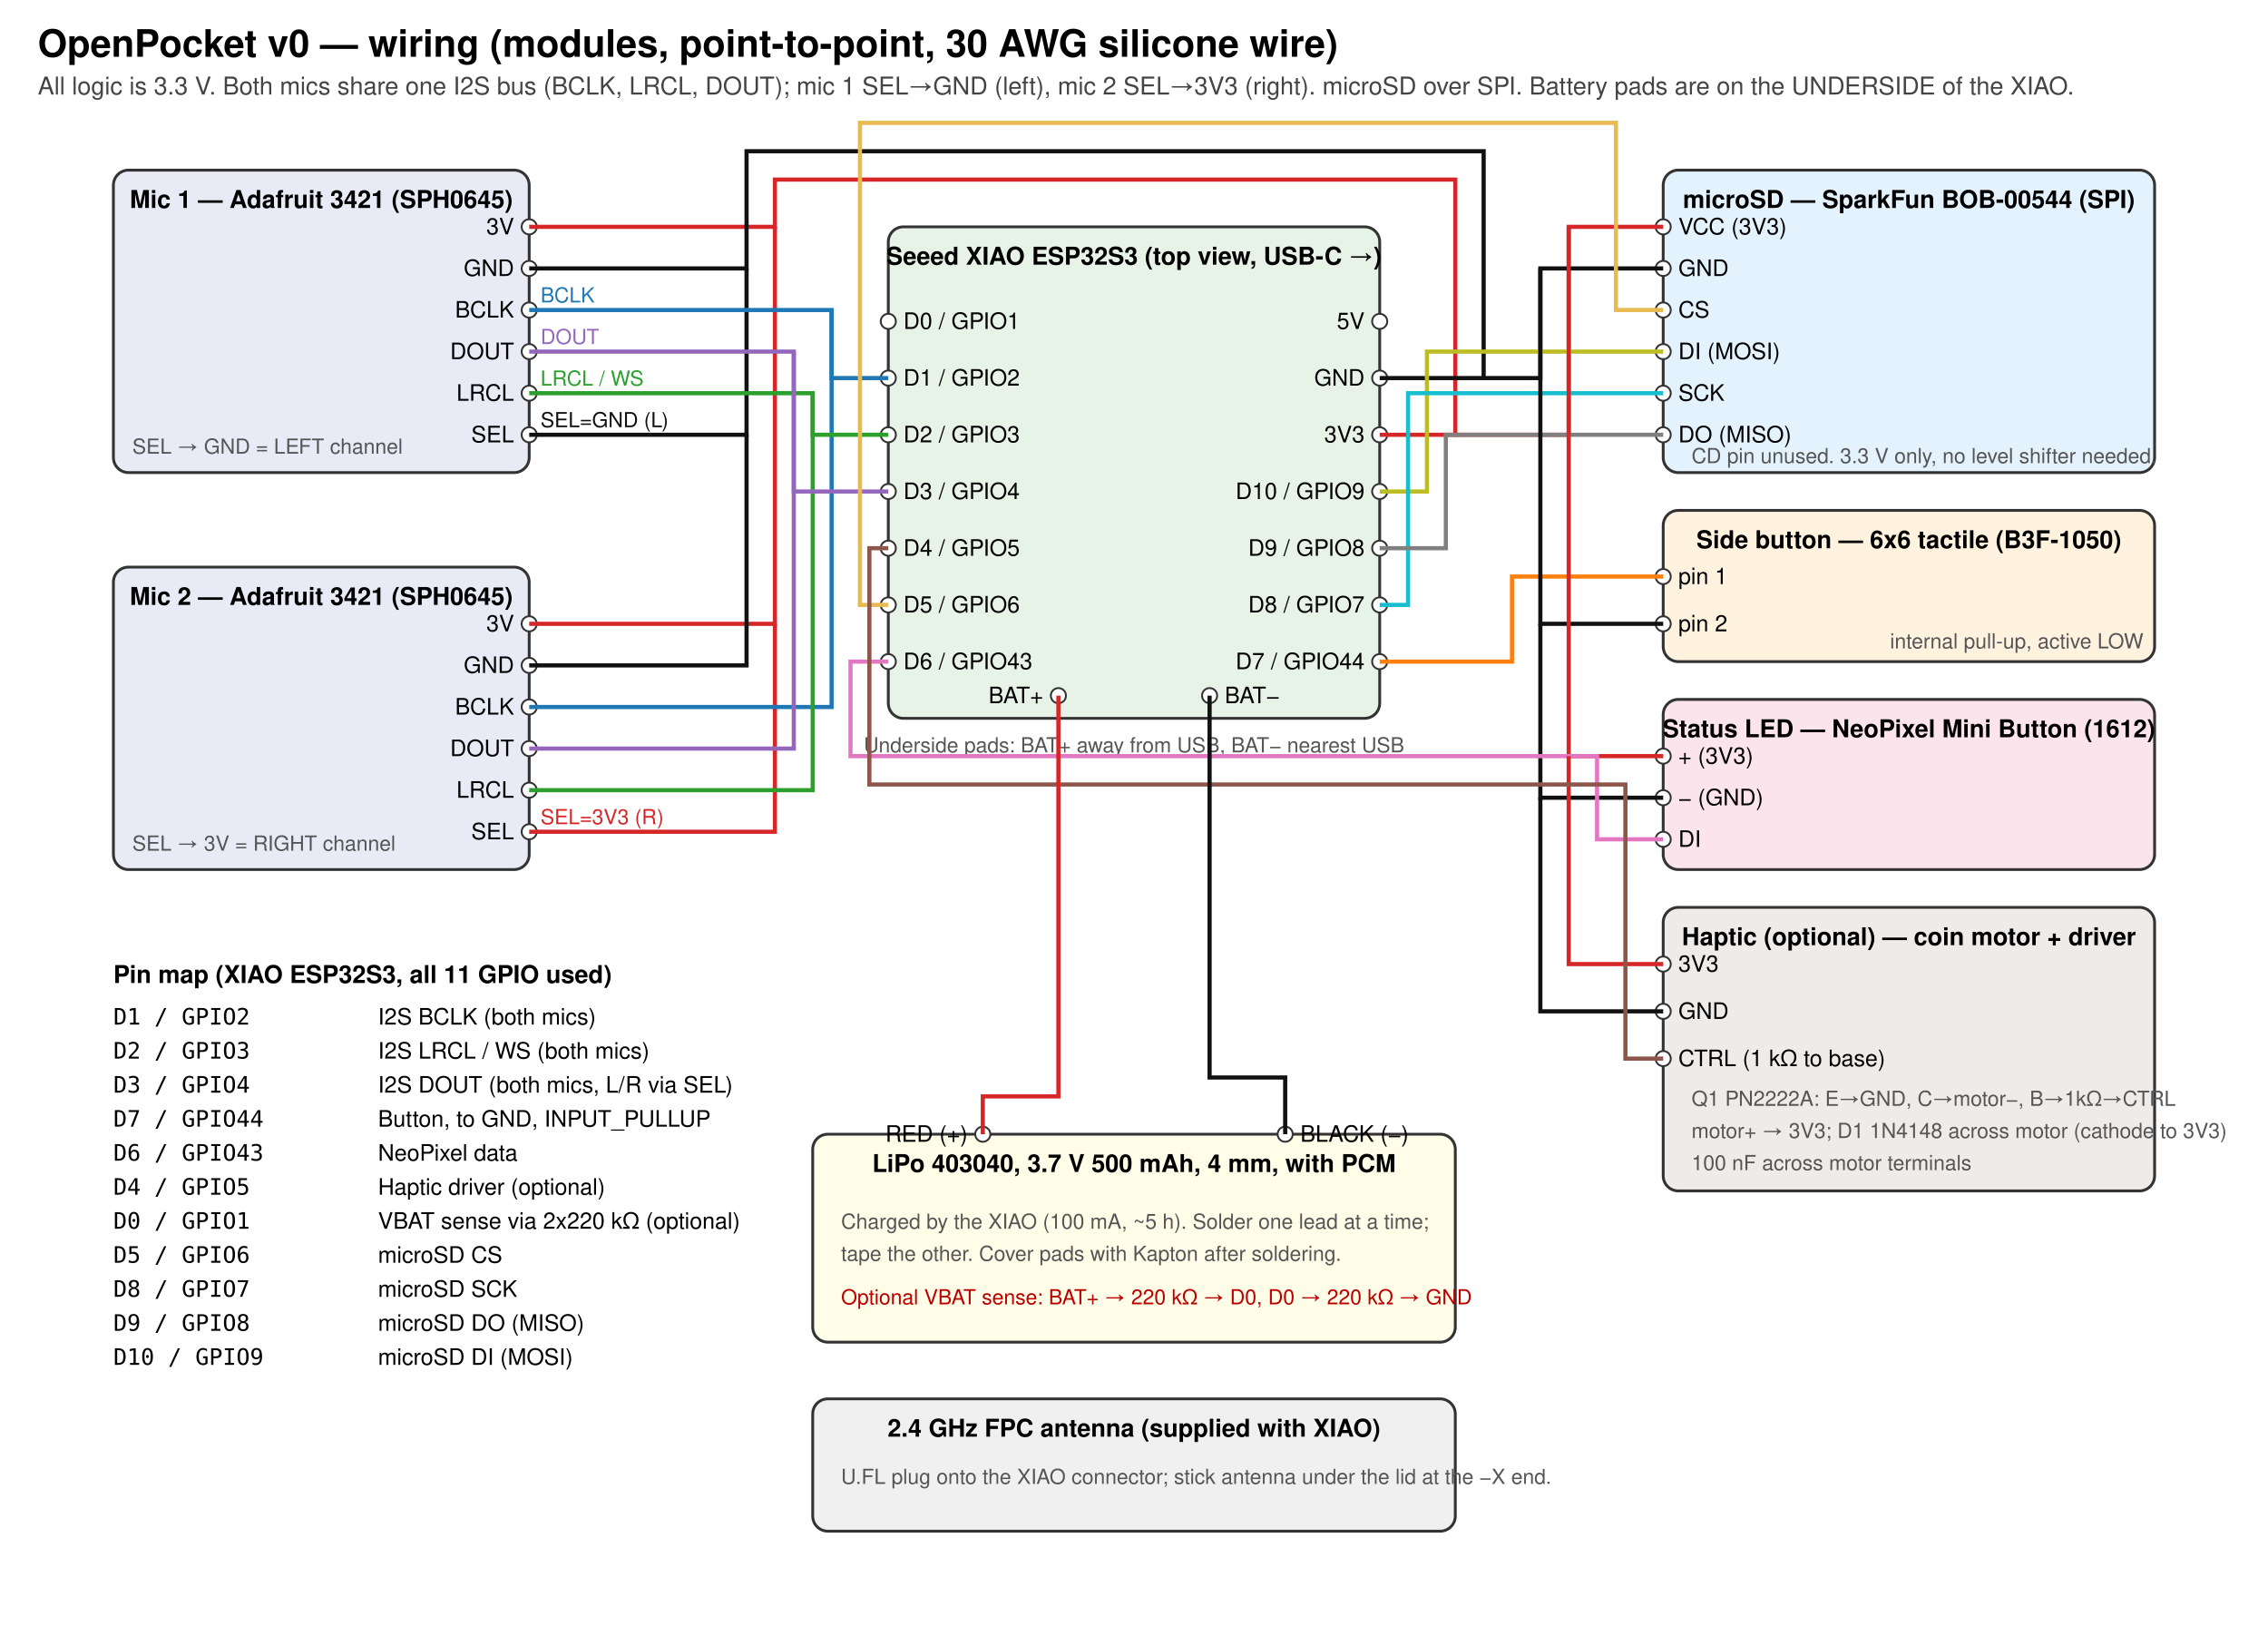
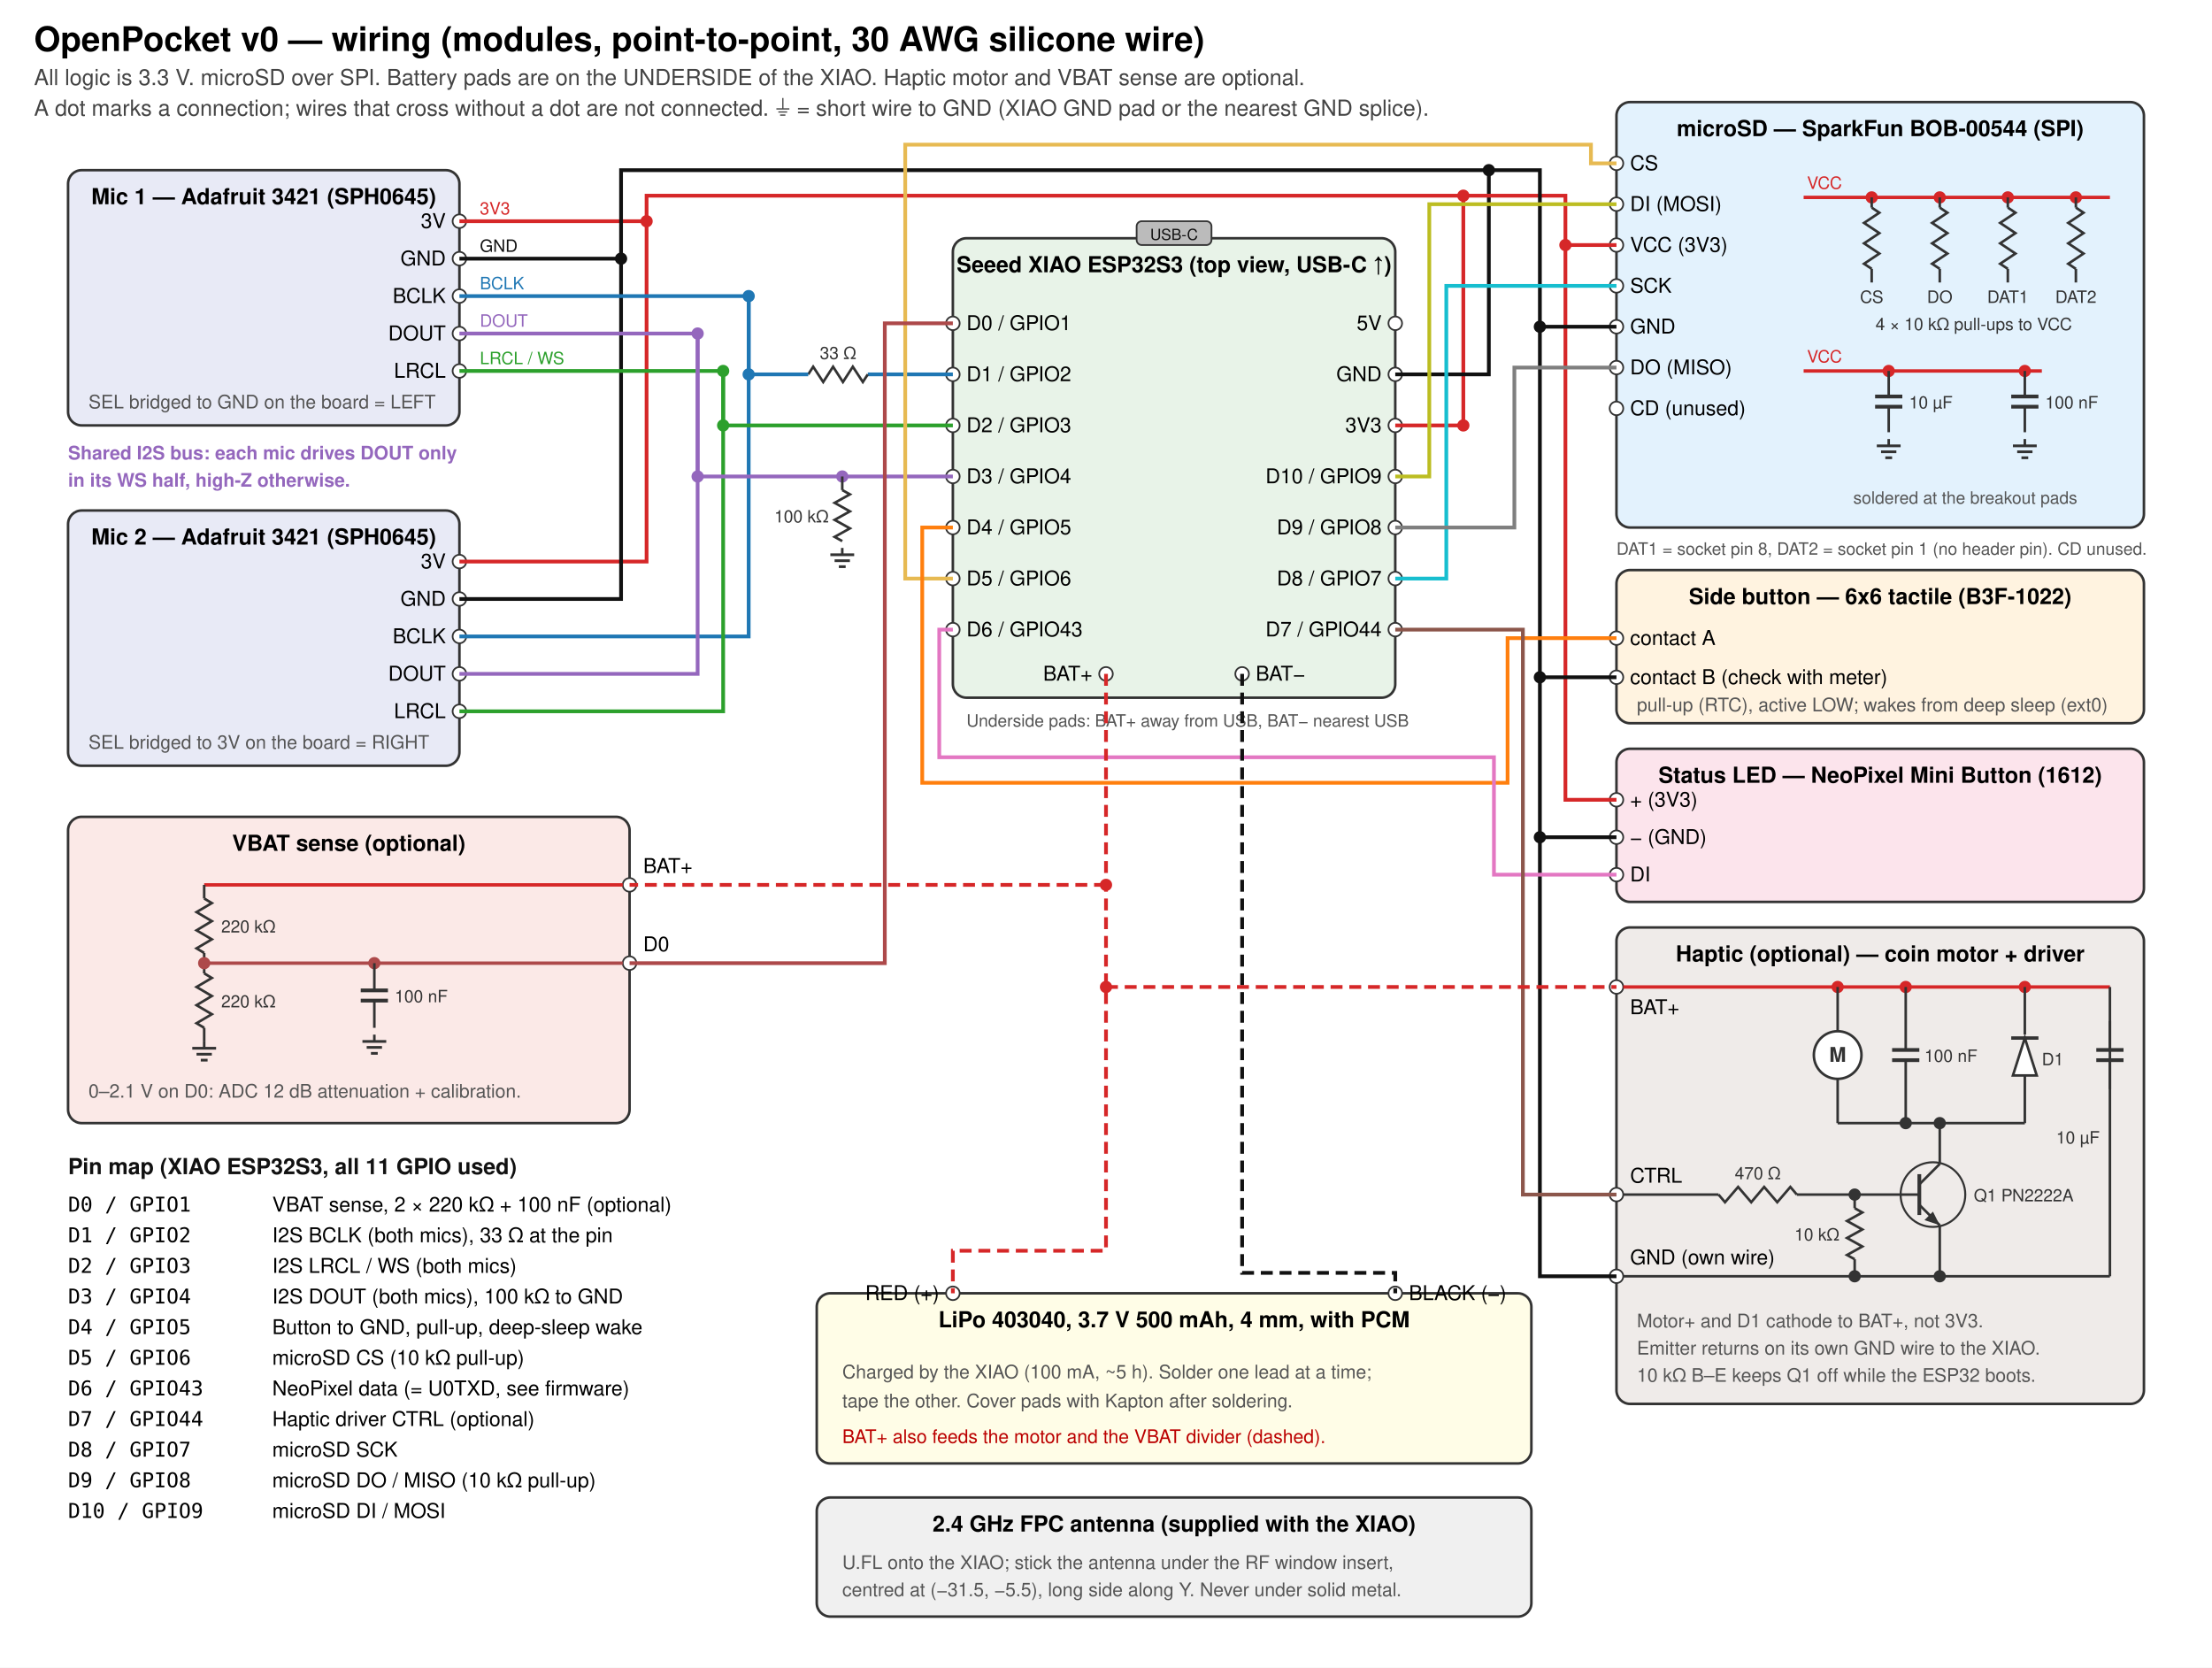
- <svg xmlns="http://www.w3.org/2000/svg" width="1200" height="860" viewBox="0 0 1200 860" font-family="Helvetica, Arial, sans-serif" font-size="13">
-   <rect width="1200" height="860" fill="#ffffff" />
+ <svg xmlns="http://www.w3.org/2000/svg" width="1300" height="980" viewBox="0 0 1300 980" font-family="Helvetica, Arial, sans-serif" font-size="13">
+   <rect width="1300" height="980" fill="#ffffff" />
  <text x="20" y="30" font-size="20" font-weight="bold">OpenPocket v0 — wiring (modules, point-to-point, 30 AWG silicone wire)</text>
-   <text x="20" y="50" fill="#444">All logic is 3.3 V. Both mics share one I2S bus (BCLK, LRCL, DOUT); mic 1 SEL→GND (left), mic 2 SEL→3V3 (right). microSD over SPI. Battery pads are on the UNDERSIDE of the XIAO.</text>
-   <rect x="470" y="120" width="260" height="260" rx="8" fill="#e8f3e8" stroke="#333" stroke-width="1.5" />
-   <text x="600.0" y="140" text-anchor="middle" font-weight="bold">Seeed XIAO ESP32S3 (top view, USB-C →)</text>
-   <circle cx="470" cy="170" r="4" fill="#fff" stroke="#333" />
-   <text x="478" y="174" text-anchor="start" font-size="12">D0 / GPIO1</text>
-   <circle cx="470" cy="200" r="4" fill="#fff" stroke="#333" />
-   <text x="478" y="204" text-anchor="start" font-size="12">D1 / GPIO2</text>
-   <circle cx="470" cy="230" r="4" fill="#fff" stroke="#333" />
-   <text x="478" y="234" text-anchor="start" font-size="12">D2 / GPIO3</text>
-   <circle cx="470" cy="260" r="4" fill="#fff" stroke="#333" />
-   <text x="478" y="264" text-anchor="start" font-size="12">D3 / GPIO4</text>
-   <circle cx="470" cy="290" r="4" fill="#fff" stroke="#333" />
-   <text x="478" y="294" text-anchor="start" font-size="12">D4 / GPIO5</text>
-   <circle cx="470" cy="320" r="4" fill="#fff" stroke="#333" />
-   <text x="478" y="324" text-anchor="start" font-size="12">D5 / GPIO6</text>
-   <circle cx="470" cy="350" r="4" fill="#fff" stroke="#333" />
-   <text x="478" y="354" text-anchor="start" font-size="12">D6 / GPIO43</text>
-   <circle cx="730" cy="170" r="4" fill="#fff" stroke="#333" />
-   <text x="722" y="174" text-anchor="end" font-size="12">5V</text>
-   <circle cx="730" cy="200" r="4" fill="#fff" stroke="#333" />
-   <text x="722" y="204" text-anchor="end" font-size="12">GND</text>
-   <circle cx="730" cy="230" r="4" fill="#fff" stroke="#333" />
-   <text x="722" y="234" text-anchor="end" font-size="12">3V3</text>
-   <circle cx="730" cy="260" r="4" fill="#fff" stroke="#333" />
-   <text x="722" y="264" text-anchor="end" font-size="12">D10 / GPIO9</text>
-   <circle cx="730" cy="290" r="4" fill="#fff" stroke="#333" />
-   <text x="722" y="294" text-anchor="end" font-size="12">D9 / GPIO8</text>
-   <circle cx="730" cy="320" r="4" fill="#fff" stroke="#333" />
-   <text x="722" y="324" text-anchor="end" font-size="12">D8 / GPIO7</text>
-   <circle cx="730" cy="350" r="4" fill="#fff" stroke="#333" />
-   <text x="722" y="354" text-anchor="end" font-size="12">D7 / GPIO44</text>
-   <text x="600.0" y="398" text-anchor="middle" font-size="11" fill="#555">Underside pads: BAT+ away from USB, BAT− nearest USB</text>
-   <circle cx="560" cy="368" r="4" fill="#fff" stroke="#333" />
-   <text x="552" y="372" text-anchor="end" font-size="12">BAT+</text>
-   <circle cx="640" cy="368" r="4" fill="#fff" stroke="#333" />
-   <text x="648" y="372" text-anchor="start" font-size="12">BAT−</text>
-   <rect x="60" y="90" width="220" height="160" rx="8" fill="#e8eaf6" stroke="#333" stroke-width="1.5" />
-   <text x="170.0" y="110" text-anchor="middle" font-weight="bold">Mic 1 — Adafruit 3421 (SPH0645)</text>
-   <circle cx="280" cy="120" r="4" fill="#fff" stroke="#333" />
-   <text x="272" y="124" text-anchor="end" font-size="12">3V</text>
-   <circle cx="280" cy="142" r="4" fill="#fff" stroke="#333" />
-   <text x="272" y="146" text-anchor="end" font-size="12">GND</text>
-   <circle cx="280" cy="164" r="4" fill="#fff" stroke="#333" />
-   <text x="272" y="168" text-anchor="end" font-size="12">BCLK</text>
-   <circle cx="280" cy="186" r="4" fill="#fff" stroke="#333" />
-   <text x="272" y="190" text-anchor="end" font-size="12">DOUT</text>
-   <circle cx="280" cy="208" r="4" fill="#fff" stroke="#333" />
-   <text x="272" y="212" text-anchor="end" font-size="12">LRCL</text>
-   <circle cx="280" cy="230" r="4" fill="#fff" stroke="#333" />
-   <text x="272" y="234" text-anchor="end" font-size="12">SEL</text>
-   <text x="70" y="240" font-size="11" fill="#555">SEL → GND = LEFT channel</text>
-   <rect x="60" y="300" width="220" height="160" rx="8" fill="#e8eaf6" stroke="#333" stroke-width="1.5" />
-   <text x="170.0" y="320" text-anchor="middle" font-weight="bold">Mic 2 — Adafruit 3421 (SPH0645)</text>
-   <circle cx="280" cy="330" r="4" fill="#fff" stroke="#333" />
-   <text x="272" y="334" text-anchor="end" font-size="12">3V</text>
-   <circle cx="280" cy="352" r="4" fill="#fff" stroke="#333" />
-   <text x="272" y="356" text-anchor="end" font-size="12">GND</text>
-   <circle cx="280" cy="374" r="4" fill="#fff" stroke="#333" />
-   <text x="272" y="378" text-anchor="end" font-size="12">BCLK</text>
-   <circle cx="280" cy="396" r="4" fill="#fff" stroke="#333" />
-   <text x="272" y="400" text-anchor="end" font-size="12">DOUT</text>
-   <circle cx="280" cy="418" r="4" fill="#fff" stroke="#333" />
-   <text x="272" y="422" text-anchor="end" font-size="12">LRCL</text>
-   <circle cx="280" cy="440" r="4" fill="#fff" stroke="#333" />
-   <text x="272" y="444" text-anchor="end" font-size="12">SEL</text>
-   <text x="70" y="450" font-size="11" fill="#555">SEL → 3V = RIGHT channel</text>
-   <rect x="880" y="90" width="260" height="160" rx="8" fill="#e3f2fd" stroke="#333" stroke-width="1.5" />
-   <text x="1010.0" y="110" text-anchor="middle" font-weight="bold">microSD — SparkFun BOB-00544 (SPI)</text>
-   <circle cx="880" cy="120" r="4" fill="#fff" stroke="#333" />
-   <text x="888" y="124" text-anchor="start" font-size="12">VCC (3V3)</text>
-   <circle cx="880" cy="142" r="4" fill="#fff" stroke="#333" />
-   <text x="888" y="146" text-anchor="start" font-size="12">GND</text>
-   <circle cx="880" cy="164" r="4" fill="#fff" stroke="#333" />
-   <text x="888" y="168" text-anchor="start" font-size="12">CS</text>
-   <circle cx="880" cy="186" r="4" fill="#fff" stroke="#333" />
-   <text x="888" y="190" text-anchor="start" font-size="12">DI (MOSI)</text>
-   <circle cx="880" cy="208" r="4" fill="#fff" stroke="#333" />
-   <text x="888" y="212" text-anchor="start" font-size="12">SCK</text>
-   <circle cx="880" cy="230" r="4" fill="#fff" stroke="#333" />
-   <text x="888" y="234" text-anchor="start" font-size="12">DO (MISO)</text>
-   <text x="895" y="245" font-size="11" fill="#555">CD pin unused. 3.3 V only, no level shifter needed.</text>
-   <rect x="880" y="270" width="260" height="80" rx="8" fill="#fff3e0" stroke="#333" stroke-width="1.5" />
-   <text x="1010.0" y="290" text-anchor="middle" font-weight="bold">Side button — 6x6 tactile (B3F-1050)</text>
-   <circle cx="880" cy="305" r="4" fill="#fff" stroke="#333" />
-   <text x="888" y="309" text-anchor="start" font-size="12">pin 1</text>
-   <circle cx="880" cy="330" r="4" fill="#fff" stroke="#333" />
-   <text x="888" y="334" text-anchor="start" font-size="12">pin 2</text>
-   <text x="1000" y="343" font-size="11" fill="#555">internal pull-up, active LOW</text>
-   <rect x="880" y="370" width="260" height="90" rx="8" fill="#fce4ec" stroke="#333" stroke-width="1.5" />
-   <text x="1010.0" y="390" text-anchor="middle" font-weight="bold">Status LED — NeoPixel Mini Button (1612)</text>
-   <circle cx="880" cy="400" r="4" fill="#fff" stroke="#333" />
-   <text x="888" y="404" text-anchor="start" font-size="12">+ (3V3)</text>
-   <circle cx="880" cy="422" r="4" fill="#fff" stroke="#333" />
-   <text x="888" y="426" text-anchor="start" font-size="12">− (GND)</text>
-   <circle cx="880" cy="444" r="4" fill="#fff" stroke="#333" />
-   <text x="888" y="448" text-anchor="start" font-size="12">DI</text>
-   <rect x="880" y="480" width="260" height="150" rx="8" fill="#efebe9" stroke="#333" stroke-width="1.5" />
-   <text x="1010.0" y="500" text-anchor="middle" font-weight="bold">Haptic (optional) — coin motor + driver</text>
-   <circle cx="880" cy="510" r="4" fill="#fff" stroke="#333" />
-   <text x="888" y="514" text-anchor="start" font-size="12">3V3</text>
-   <circle cx="880" cy="535" r="4" fill="#fff" stroke="#333" />
-   <text x="888" y="539" text-anchor="start" font-size="12">GND</text>
-   <circle cx="880" cy="560" r="4" fill="#fff" stroke="#333" />
-   <text x="888" y="564" text-anchor="start" font-size="12">CTRL (1 kΩ to base)</text>
-   <text x="895" y="585" font-size="11" fill="#555">Q1 PN2222A: E→GND, C→motor−, B→1kΩ→CTRL</text>
-   <text x="895" y="602" font-size="11" fill="#555">motor+ → 3V3; D1 1N4148 across motor (cathode to 3V3)</text>
-   <text x="895" y="619" font-size="11" fill="#555">100 nF across motor terminals</text>
-   <rect x="430" y="600" width="340" height="110" rx="8" fill="#fffde7" stroke="#333" stroke-width="1.5" />
-   <text x="600.0" y="620" text-anchor="middle" font-weight="bold">LiPo 403040, 3.7 V 500 mAh, 4 mm, with PCM</text>
-   <circle cx="520" cy="600" r="4" fill="#fff" stroke="#333" />
-   <text x="512" y="604" text-anchor="end" font-size="12">RED (+)</text>
-   <circle cx="680" cy="600" r="4" fill="#fff" stroke="#333" />
-   <text x="688" y="604" text-anchor="start" font-size="12">BLACK (−)</text>
-   <text x="445" y="650" font-size="11" fill="#555">Charged by the XIAO (100 mA, ~5 h). Solder one lead at a time;</text>
-   <text x="445" y="667" font-size="11" fill="#555">tape the other. Cover pads with Kapton after soldering.</text>
-   <text x="445" y="690" font-size="11" fill="#b00">Optional VBAT sense: BAT+ → 220 kΩ → D0, D0 → 220 kΩ → GND</text>
-   <rect x="430" y="740" width="340" height="70" rx="8" fill="#f0f0f0" stroke="#333" stroke-width="1.5" />
-   <text x="600.0" y="760" text-anchor="middle" font-weight="bold">2.4 GHz FPC antenna (supplied with XIAO)</text>
-   <text x="445" y="785" font-size="11" fill="#555">U.FL plug onto the XIAO connector; stick antenna under the lid at the −X end.</text>
-   <path d="M 730,230 L 770,230 L 770,95 L 410,95 L 410,120 L 280,120" fill="none" stroke="#d62728" stroke-width="2.2" />
-   <path d="M 410,120 L 410,330 L 280,330" fill="none" stroke="#d62728" stroke-width="2.2" />
-   <path d="M 410,330 L 410,440 L 280,440" fill="none" stroke="#d62728" stroke-width="2.2" />
-   <text x="286" y="436" font-size="11" fill="#d62728">SEL=3V3 (R)</text>
-   <path d="M 730,200 L 785,200 L 785,80 L 395,80 L 395,142 L 280,142" fill="none" stroke="#111111" stroke-width="2.2" />
-   <path d="M 395,142 L 395,230 L 280,230" fill="none" stroke="#111111" stroke-width="2.2" />
-   <text x="286" y="226" font-size="11" fill="#111111">SEL=GND (L)</text>
-   <path d="M 395,230 L 395,352 L 280,352" fill="none" stroke="#111111" stroke-width="2.2" />
-   <path d="M 470,200 L 440,200 L 440,164 L 280,164" fill="none" stroke="#1f77b4" stroke-width="2.2" />
-   <text x="286" y="160" font-size="11" fill="#1f77b4">BCLK</text>
-   <path d="M 440,164 L 440,374 L 280,374" fill="none" stroke="#1f77b4" stroke-width="2.2" />
-   <path d="M 470,230 L 430,230 L 430,208 L 280,208" fill="none" stroke="#2ca02c" stroke-width="2.2" />
-   <text x="286" y="204" font-size="11" fill="#2ca02c">LRCL / WS</text>
-   <path d="M 430,208 L 430,418 L 280,418" fill="none" stroke="#2ca02c" stroke-width="2.2" />
-   <path d="M 470,260 L 420,260 L 420,186 L 280,186" fill="none" stroke="#9467bd" stroke-width="2.2" />
-   <text x="286" y="182" font-size="11" fill="#9467bd">DOUT</text>
-   <path d="M 420,186 L 420,396 L 280,396" fill="none" stroke="#9467bd" stroke-width="2.2" />
-   <path d="M 770,230 L 830,230 L 830,120 L 880,120" fill="none" stroke="#d62728" stroke-width="2.2" />
-   <path d="M 785,200 L 815,200 L 815,142 L 880,142" fill="none" stroke="#111111" stroke-width="2.2" />
-   <path d="M 730,260 L 755,260 L 755,186 L 880,186" fill="none" stroke="#bcbd22" stroke-width="2.2" />
-   <path d="M 730,320 L 745,320 L 745,208 L 880,208" fill="none" stroke="#17becf" stroke-width="2.2" />
-   <path d="M 730,290 L 765,290 L 765,230 L 880,230" fill="none" stroke="#7f7f7f" stroke-width="2.2" />
-   <path d="M 470,320 L 455,320 L 455,65 L 855,65 L 855,164 L 880,164" fill="none" stroke="#e7ba52" stroke-width="2.2" />
-   <path d="M 730,350 L 800,350 L 800,305 L 880,305" fill="none" stroke="#ff7f0e" stroke-width="2.2" />
-   <path d="M 815,142 L 815,330 L 880,330" fill="none" stroke="#111111" stroke-width="2.2" />
-   <path d="M 830,120 L 830,400 L 880,400" fill="none" stroke="#d62728" stroke-width="2.2" />
-   <path d="M 815,330 L 815,422 L 880,422" fill="none" stroke="#111111" stroke-width="2.2" />
-   <path d="M 470,350 L 450,350 L 450,400 L 845,400 L 845,444 L 880,444" fill="none" stroke="#e377c2" stroke-width="2.2" />
-   <path d="M 830,400 L 830,510 L 880,510" fill="none" stroke="#d62728" stroke-width="2.2" />
-   <path d="M 815,422 L 815,535 L 880,535" fill="none" stroke="#111111" stroke-width="2.2" />
-   <path d="M 470,290 L 460,290 L 460,415 L 860,415 L 860,560 L 880,560" fill="none" stroke="#8c564b" stroke-width="2.2" />
-   <path d="M 560,368 L 560,580 L 520,580 L 520,600" fill="none" stroke="#d62728" stroke-width="2.2" />
-   <path d="M 640,368 L 640,570 L 680,570 L 680,600" fill="none" stroke="#111111" stroke-width="2.2" />
-   <text x="60" y="520" font-weight="bold">Pin map (XIAO ESP32S3, all 11 GPIO used)</text>
-   <text x="60" y="542" font-size="12" font-family="Menlo, monospace">D1 / GPIO2        </text>
-   <text x="200" y="542" font-size="12">I2S BCLK (both mics)</text>
-   <text x="60" y="560" font-size="12" font-family="Menlo, monospace">D2 / GPIO3        </text>
-   <text x="200" y="560" font-size="12">I2S LRCL / WS (both mics)</text>
-   <text x="60" y="578" font-size="12" font-family="Menlo, monospace">D3 / GPIO4        </text>
-   <text x="200" y="578" font-size="12">I2S DOUT (both mics, L/R via SEL)</text>
-   <text x="60" y="596" font-size="12" font-family="Menlo, monospace">D7 / GPIO44       </text>
-   <text x="200" y="596" font-size="12">Button, to GND, INPUT_PULLUP</text>
-   <text x="60" y="614" font-size="12" font-family="Menlo, monospace">D6 / GPIO43       </text>
-   <text x="200" y="614" font-size="12">NeoPixel data</text>
-   <text x="60" y="632" font-size="12" font-family="Menlo, monospace">D4 / GPIO5        </text>
-   <text x="200" y="632" font-size="12">Haptic driver (optional)</text>
-   <text x="60" y="650" font-size="12" font-family="Menlo, monospace">D0 / GPIO1        </text>
-   <text x="200" y="650" font-size="12">VBAT sense via 2x220 kΩ (optional)</text>
-   <text x="60" y="668" font-size="12" font-family="Menlo, monospace">D5 / GPIO6        </text>
-   <text x="200" y="668" font-size="12">microSD CS</text>
-   <text x="60" y="686" font-size="12" font-family="Menlo, monospace">D8 / GPIO7        </text>
-   <text x="200" y="686" font-size="12">microSD SCK</text>
-   <text x="60" y="704" font-size="12" font-family="Menlo, monospace">D9 / GPIO8        </text>
-   <text x="200" y="704" font-size="12">microSD DO (MISO)</text>
-   <text x="60" y="722" font-size="12" font-family="Menlo, monospace">D10 / GPIO9       </text>
-   <text x="200" y="722" font-size="12">microSD DI (MOSI)</text>
+   <text x="20" y="50" fill="#444">All logic is 3.3 V. microSD over SPI. Battery pads are on the UNDERSIDE of the XIAO. Haptic motor and VBAT sense are optional.</text>
+   <text x="20" y="68" fill="#444">A dot marks a connection; wires that cross without a dot are not connected. ⏚ = short wire to GND (XIAO GND pad or the nearest GND splice).</text>
+   <rect x="560" y="140" width="260" height="270" rx="8" fill="#e8f3e8" stroke="#333" stroke-width="1.5" />
+   <text x="690.0" y="160" text-anchor="middle" font-weight="bold">Seeed XIAO ESP32S3 (top view, USB-C ↑)</text>
+   <rect x="668.0" y="130" width="44" height="14" rx="3" fill="#bbb" stroke="#333" />
+   <text x="690.0" y="141" font-size="9" fill="#111" text-anchor="middle">USB-C</text>
+   <circle cx="560" cy="190" r="4" fill="#fff" stroke="#333" />
+   <text x="568" y="194" text-anchor="start" font-size="12">D0 / GPIO1</text>
+   <circle cx="560" cy="220" r="4" fill="#fff" stroke="#333" />
+   <text x="568" y="224" text-anchor="start" font-size="12">D1 / GPIO2</text>
+   <circle cx="560" cy="250" r="4" fill="#fff" stroke="#333" />
+   <text x="568" y="254" text-anchor="start" font-size="12">D2 / GPIO3</text>
+   <circle cx="560" cy="280" r="4" fill="#fff" stroke="#333" />
+   <text x="568" y="284" text-anchor="start" font-size="12">D3 / GPIO4</text>
+   <circle cx="560" cy="310" r="4" fill="#fff" stroke="#333" />
+   <text x="568" y="314" text-anchor="start" font-size="12">D4 / GPIO5</text>
+   <circle cx="560" cy="340" r="4" fill="#fff" stroke="#333" />
+   <text x="568" y="344" text-anchor="start" font-size="12">D5 / GPIO6</text>
+   <circle cx="560" cy="370" r="4" fill="#fff" stroke="#333" />
+   <text x="568" y="374" text-anchor="start" font-size="12">D6 / GPIO43</text>
+   <circle cx="820" cy="190" r="4" fill="#fff" stroke="#333" />
+   <text x="812" y="194" text-anchor="end" font-size="12">5V</text>
+   <circle cx="820" cy="220" r="4" fill="#fff" stroke="#333" />
+   <text x="812" y="224" text-anchor="end" font-size="12">GND</text>
+   <circle cx="820" cy="250" r="4" fill="#fff" stroke="#333" />
+   <text x="812" y="254" text-anchor="end" font-size="12">3V3</text>
+   <circle cx="820" cy="280" r="4" fill="#fff" stroke="#333" />
+   <text x="812" y="284" text-anchor="end" font-size="12">D10 / GPIO9</text>
+   <circle cx="820" cy="310" r="4" fill="#fff" stroke="#333" />
+   <text x="812" y="314" text-anchor="end" font-size="12">D9 / GPIO8</text>
+   <circle cx="820" cy="340" r="4" fill="#fff" stroke="#333" />
+   <text x="812" y="344" text-anchor="end" font-size="12">D8 / GPIO7</text>
+   <circle cx="820" cy="370" r="4" fill="#fff" stroke="#333" />
+   <text x="812" y="374" text-anchor="end" font-size="12">D7 / GPIO44</text>
+   <text x="568" y="427" font-size="10" fill="#555" text-anchor="start">Underside pads: BAT+ away from USB, BAT− nearest USB</text>
+   <circle cx="650" cy="396" r="4" fill="#fff" stroke="#333" />
+   <text x="642" y="400" text-anchor="end" font-size="12">BAT+</text>
+   <circle cx="730" cy="396" r="4" fill="#fff" stroke="#333" />
+   <text x="738" y="400" text-anchor="start" font-size="12">BAT−</text>
+   <rect x="40" y="100" width="230" height="150" rx="8" fill="#e8eaf6" stroke="#333" stroke-width="1.5" />
+   <text x="155.0" y="120" text-anchor="middle" font-weight="bold">Mic 1 — Adafruit 3421 (SPH0645)</text>
+   <circle cx="270" cy="130" r="4" fill="#fff" stroke="#333" />
+   <text x="262" y="134" text-anchor="end" font-size="12">3V</text>
+   <circle cx="270" cy="152" r="4" fill="#fff" stroke="#333" />
+   <text x="262" y="156" text-anchor="end" font-size="12">GND</text>
+   <circle cx="270" cy="174" r="4" fill="#fff" stroke="#333" />
+   <text x="262" y="178" text-anchor="end" font-size="12">BCLK</text>
+   <circle cx="270" cy="196" r="4" fill="#fff" stroke="#333" />
+   <text x="262" y="200" text-anchor="end" font-size="12">DOUT</text>
+   <circle cx="270" cy="218" r="4" fill="#fff" stroke="#333" />
+   <text x="262" y="222" text-anchor="end" font-size="12">LRCL</text>
+   <text x="52" y="240" font-size="11" fill="#555" text-anchor="start">SEL bridged to GND on the board = LEFT</text>
+   <rect x="40" y="300" width="230" height="150" rx="8" fill="#e8eaf6" stroke="#333" stroke-width="1.5" />
+   <text x="155.0" y="320" text-anchor="middle" font-weight="bold">Mic 2 — Adafruit 3421 (SPH0645)</text>
+   <circle cx="270" cy="330" r="4" fill="#fff" stroke="#333" />
+   <text x="262" y="334" text-anchor="end" font-size="12">3V</text>
+   <circle cx="270" cy="352" r="4" fill="#fff" stroke="#333" />
+   <text x="262" y="356" text-anchor="end" font-size="12">GND</text>
+   <circle cx="270" cy="374" r="4" fill="#fff" stroke="#333" />
+   <text x="262" y="378" text-anchor="end" font-size="12">BCLK</text>
+   <circle cx="270" cy="396" r="4" fill="#fff" stroke="#333" />
+   <text x="262" y="400" text-anchor="end" font-size="12">DOUT</text>
+   <circle cx="270" cy="418" r="4" fill="#fff" stroke="#333" />
+   <text x="262" y="422" text-anchor="end" font-size="12">LRCL</text>
+   <text x="52" y="440" font-size="11" fill="#555" text-anchor="start">SEL bridged to 3V on the board = RIGHT</text>
+   <text x="40" y="270" font-size="11" fill="#9467bd" text-anchor="start" font-weight="bold">Shared I2S bus: each mic drives DOUT only</text>
+   <text x="40" y="286" font-size="11" fill="#9467bd" text-anchor="start" font-weight="bold">in its WS half, high-Z otherwise.</text>
+   <rect x="950" y="60" width="310" height="250" rx="8" fill="#e3f2fd" stroke="#333" stroke-width="1.5" />
+   <text x="1105.0" y="80" text-anchor="middle" font-weight="bold">microSD — SparkFun BOB-00544 (SPI)</text>
+   <circle cx="950" cy="96" r="4" fill="#fff" stroke="#333" />
+   <text x="958" y="100" text-anchor="start" font-size="12">CS</text>
+   <circle cx="950" cy="120" r="4" fill="#fff" stroke="#333" />
+   <text x="958" y="124" text-anchor="start" font-size="12">DI (MOSI)</text>
+   <circle cx="950" cy="144" r="4" fill="#fff" stroke="#333" />
+   <text x="958" y="148" text-anchor="start" font-size="12">VCC (3V3)</text>
+   <circle cx="950" cy="168" r="4" fill="#fff" stroke="#333" />
+   <text x="958" y="172" text-anchor="start" font-size="12">SCK</text>
+   <circle cx="950" cy="192" r="4" fill="#fff" stroke="#333" />
+   <text x="958" y="196" text-anchor="start" font-size="12">GND</text>
+   <circle cx="950" cy="216" r="4" fill="#fff" stroke="#333" />
+   <text x="958" y="220" text-anchor="start" font-size="12">DO (MISO)</text>
+   <circle cx="950" cy="240" r="4" fill="#fff" stroke="#333" />
+   <text x="958" y="244" text-anchor="start" font-size="12">CD (unused)</text>
+   <text x="1062" y="111" font-size="10" fill="#d62728" text-anchor="start">VCC</text>
+   <line x1="1060" y1="116" x2="1240" y2="116" stroke="#d62728" stroke-width="2" />
+   <circle cx="1100" cy="116" r="3.6" fill="#d62728" />
+   <line x1="1100" y1="116" x2="1100" y2="122" stroke="#333333" stroke-width="1.5" />
+   <path d="M 1100.0,122.0 L 1104.5,125.0 L 1095.5,131.0 L 1104.5,137.0 L 1095.5,143.0 L 1104.5,149.0 L 1095.5,155.0 L 1100.0,158.0" fill="none" stroke="#333333" stroke-width="1.5" />
+   <line x1="1100" y1="158" x2="1100" y2="166" stroke="#333333" stroke-width="1.5" />
+   <text x="1100" y="178" font-size="10" fill="#333333" text-anchor="middle">CS</text>
+   <circle cx="1140" cy="116" r="3.6" fill="#d62728" />
+   <line x1="1140" y1="116" x2="1140" y2="122" stroke="#333333" stroke-width="1.5" />
+   <path d="M 1140.0,122.0 L 1144.5,125.0 L 1135.5,131.0 L 1144.5,137.0 L 1135.5,143.0 L 1144.5,149.0 L 1135.5,155.0 L 1140.0,158.0" fill="none" stroke="#333333" stroke-width="1.5" />
+   <line x1="1140" y1="158" x2="1140" y2="166" stroke="#333333" stroke-width="1.5" />
+   <text x="1140" y="178" font-size="10" fill="#333333" text-anchor="middle">DO</text>
+   <circle cx="1180" cy="116" r="3.6" fill="#d62728" />
+   <line x1="1180" y1="116" x2="1180" y2="122" stroke="#333333" stroke-width="1.5" />
+   <path d="M 1180.0,122.0 L 1184.5,125.0 L 1175.5,131.0 L 1184.5,137.0 L 1175.5,143.0 L 1184.5,149.0 L 1175.5,155.0 L 1180.0,158.0" fill="none" stroke="#333333" stroke-width="1.5" />
+   <line x1="1180" y1="158" x2="1180" y2="166" stroke="#333333" stroke-width="1.5" />
+   <text x="1180" y="178" font-size="10" fill="#333333" text-anchor="middle">DAT1</text>
+   <circle cx="1220" cy="116" r="3.6" fill="#d62728" />
+   <line x1="1220" y1="116" x2="1220" y2="122" stroke="#333333" stroke-width="1.5" />
+   <path d="M 1220.0,122.0 L 1224.5,125.0 L 1215.5,131.0 L 1224.5,137.0 L 1215.5,143.0 L 1224.5,149.0 L 1215.5,155.0 L 1220.0,158.0" fill="none" stroke="#333333" stroke-width="1.5" />
+   <line x1="1220" y1="158" x2="1220" y2="166" stroke="#333333" stroke-width="1.5" />
+   <text x="1220" y="178" font-size="10" fill="#333333" text-anchor="middle">DAT2</text>
+   <text x="1160" y="194" font-size="10" fill="#333333" text-anchor="middle">4 × 10 kΩ pull-ups to VCC</text>
+   <text x="1062" y="213" font-size="10" fill="#d62728" text-anchor="start">VCC</text>
+   <line x1="1060" y1="218" x2="1200" y2="218" stroke="#d62728" stroke-width="2" />
+   <circle cx="1110" cy="218" r="3.6" fill="#d62728" />
+   <line x1="1110" y1="218" x2="1110" y2="233.0" stroke="#333333" stroke-width="1.5" />
+   <line x1="1110" y1="239.0" x2="1110" y2="254" stroke="#333333" stroke-width="1.5" />
+   <line x1="1102" y1="233.0" x2="1118" y2="233.0" stroke="#333333" stroke-width="2.2" />
+   <line x1="1102" y1="239.0" x2="1118" y2="239.0" stroke="#333333" stroke-width="2.2" />
+   <text x="1122" y="240.0" font-size="10" fill="#333333" text-anchor="start">10 µF</text>
+   <line x1="1110" y1="258" x2="1110" y2="262" stroke="#333333" stroke-width="1.5" />
+   <line x1="1103" y1="262" x2="1117" y2="262" stroke="#333333" stroke-width="1.6" />
+   <line x1="1105.5" y1="265.5" x2="1114.5" y2="265.5" stroke="#333333" stroke-width="1.6" />
+   <line x1="1108" y1="269" x2="1112" y2="269" stroke="#333333" stroke-width="1.6" />
+   <circle cx="1190" cy="218" r="3.6" fill="#d62728" />
+   <line x1="1190" y1="218" x2="1190" y2="233.0" stroke="#333333" stroke-width="1.5" />
+   <line x1="1190" y1="239.0" x2="1190" y2="254" stroke="#333333" stroke-width="1.5" />
+   <line x1="1182" y1="233.0" x2="1198" y2="233.0" stroke="#333333" stroke-width="2.2" />
+   <line x1="1182" y1="239.0" x2="1198" y2="239.0" stroke="#333333" stroke-width="2.2" />
+   <text x="1202" y="240.0" font-size="10" fill="#333333" text-anchor="start">100 nF</text>
+   <line x1="1190" y1="258" x2="1190" y2="262" stroke="#333333" stroke-width="1.5" />
+   <line x1="1183" y1="262" x2="1197" y2="262" stroke="#333333" stroke-width="1.6" />
+   <line x1="1185.5" y1="265.5" x2="1194.5" y2="265.5" stroke="#333333" stroke-width="1.6" />
+   <line x1="1188" y1="269" x2="1192" y2="269" stroke="#333333" stroke-width="1.6" />
+   <text x="1155" y="296" font-size="10" fill="#555" text-anchor="middle">soldered at the breakout pads</text>
+   <text x="950" y="326" font-size="10" fill="#555" text-anchor="start">DAT1 = socket pin 8, DAT2 = socket pin 1 (no header pin). CD unused.</text>
+   <rect x="950" y="335" width="310" height="90" rx="8" fill="#fff3e0" stroke="#333" stroke-width="1.5" />
+   <text x="1105.0" y="355" text-anchor="middle" font-weight="bold">Side button — 6x6 tactile (B3F-1022)</text>
+   <circle cx="950" cy="375" r="4" fill="#fff" stroke="#333" />
+   <text x="958" y="379" text-anchor="start" font-size="12">contact A</text>
+   <circle cx="950" cy="398" r="4" fill="#fff" stroke="#333" />
+   <text x="958" y="402" text-anchor="start" font-size="12">contact B (check with meter)</text>
+   <text x="962" y="418" font-size="11" fill="#555" text-anchor="start">pull-up (RTC), active LOW; wakes from deep sleep (ext0)</text>
+   <rect x="950" y="440" width="310" height="90" rx="8" fill="#fce4ec" stroke="#333" stroke-width="1.5" />
+   <text x="1105.0" y="460" text-anchor="middle" font-weight="bold">Status LED — NeoPixel Mini Button (1612)</text>
+   <circle cx="950" cy="470" r="4" fill="#fff" stroke="#333" />
+   <text x="958" y="474" text-anchor="start" font-size="12">+ (3V3)</text>
+   <circle cx="950" cy="492" r="4" fill="#fff" stroke="#333" />
+   <text x="958" y="496" text-anchor="start" font-size="12">− (GND)</text>
+   <circle cx="950" cy="514" r="4" fill="#fff" stroke="#333" />
+   <text x="958" y="518" text-anchor="start" font-size="12">DI</text>
+   <rect x="950" y="545" width="310" height="280" rx="8" fill="#efebe9" stroke="#333" stroke-width="1.5" />
+   <text x="1105.0" y="565" text-anchor="middle" font-weight="bold">Haptic (optional) — coin motor + driver</text>
+   <circle cx="950" cy="580" r="4" fill="#fff" stroke="#333" />
+   <text x="958" y="596" text-anchor="start" font-size="12">BAT+</text>
+   <circle cx="950" cy="702" r="4" fill="#fff" stroke="#333" />
+   <text x="958" y="695" text-anchor="start" font-size="12">CTRL</text>
+   <circle cx="950" cy="750" r="4" fill="#fff" stroke="#333" />
+   <text x="958" y="743" text-anchor="start" font-size="12">GND (own wire)</text>
+   <line x1="954" y1="580" x2="1240" y2="580" stroke="#d62728" stroke-width="2" />
+   <circle cx="1080" cy="580" r="3.6" fill="#d62728" />
+   <circle cx="1120" cy="580" r="3.6" fill="#d62728" />
+   <circle cx="1190" cy="580" r="3.6" fill="#d62728" />
+   <line x1="1080" y1="580" x2="1080" y2="606" stroke="#333333" stroke-width="1.5" />
+   <circle cx="1080" cy="620" r="14" fill="#fff" stroke="#333" stroke-width="1.5" />
+   <text x="1080" y="624" font-size="12" fill="#333333" text-anchor="middle" font-weight="bold">M</text>
+   <line x1="1080" y1="634" x2="1080" y2="660" stroke="#333333" stroke-width="1.5" />
+   <line x1="1120" y1="580" x2="1120" y2="617.0" stroke="#333333" stroke-width="1.5" />
+   <line x1="1120" y1="623.0" x2="1120" y2="660" stroke="#333333" stroke-width="1.5" />
+   <line x1="1112" y1="617.0" x2="1128" y2="617.0" stroke="#333333" stroke-width="2.2" />
+   <line x1="1112" y1="623.0" x2="1128" y2="623.0" stroke="#333333" stroke-width="2.2" />
+   <text x="1131" y="624.0" font-size="10" fill="#333333" text-anchor="start">100 nF</text>
+   <line x1="1190" y1="580" x2="1190" y2="608" stroke="#333333" stroke-width="1.5" />
+   <polygon points="1183,632 1197,632 1190,610" fill="#fff" stroke="#333" stroke-width="1.5" />
+   <line x1="1182" y1="610" x2="1198" y2="610" stroke="#333333" stroke-width="2" />
+   <line x1="1190" y1="632" x2="1190" y2="660" stroke="#333333" stroke-width="1.5" />
+   <text x="1200" y="626" font-size="10" fill="#333333" text-anchor="start">D1</text>
+   <line x1="1080" y1="660" x2="1190" y2="660" stroke="#333333" stroke-width="1.5" />
+   <circle cx="1120" cy="660" r="3.6" fill="#333333" />
+   <circle cx="1140" cy="660" r="3.6" fill="#333333" />
+   <line x1="1140" y1="660" x2="1140" y2="684" stroke="#333333" stroke-width="1.5" />
+   <circle cx="1136" cy="702" r="19" fill="none" stroke="#333" stroke-width="1.2" />
+   <line x1="1128" y1="690" x2="1128" y2="714" stroke="#333333" stroke-width="2.2" />
+   <line x1="1128" y1="696" x2="1140" y2="684" stroke="#333333" stroke-width="1.5" />
+   <line x1="1128" y1="708" x2="1140" y2="720" stroke="#333333" stroke-width="1.5" />
+   <polygon points="1140,720 1131,717 1136,712" fill="#333" />
+   <text x="1160" y="706" font-size="10" fill="#333333" text-anchor="start">Q1 PN2222A</text>
+   <line x1="954" y1="702" x2="1010" y2="702" stroke="#333333" stroke-width="1.5" />
+   <path d="M 1010.0,702.0 L 1013.8,706.5 L 1021.5,697.5 L 1029.2,706.5 L 1036.8,697.5 L 1044.5,706.5 L 1052.2,697.5 L 1056.0,702.0" fill="none" stroke="#333333" stroke-width="1.5" />
+   <text x="1033.0" y="693.0" font-size="10" fill="#333333" text-anchor="middle">470 Ω</text>
+   <line x1="1056" y1="702" x2="1128" y2="702" stroke="#333333" stroke-width="1.5" />
+   <circle cx="1090" cy="702" r="3.6" fill="#333333" />
+   <line x1="1090" y1="702" x2="1090" y2="710" stroke="#333333" stroke-width="1.5" />
+   <path d="M 1090.0,710.0 L 1094.5,712.5 L 1085.5,717.5 L 1094.5,722.5 L 1085.5,727.5 L 1094.5,732.5 L 1085.5,737.5 L 1090.0,740.0" fill="none" stroke="#333333" stroke-width="1.5" />
+   <text x="1081.0" y="729.0" font-size="10" fill="#333333" text-anchor="end">10 kΩ</text>
+   <line x1="1090" y1="740" x2="1090" y2="750" stroke="#333333" stroke-width="1.5" />
+   <line x1="1140" y1="720" x2="1140" y2="750" stroke="#333333" stroke-width="1.5" />
+   <line x1="954" y1="750" x2="1240" y2="750" stroke="#333333" stroke-width="1.5" />
+   <circle cx="1090" cy="750" r="3.6" fill="#333333" />
+   <circle cx="1140" cy="750" r="3.6" fill="#333333" />
+   <line x1="1240" y1="580" x2="1240" y2="750" stroke="#333333" stroke-width="1.5" />
+   <line x1="1240" y1="600" x2="1240" y2="617.0" stroke="#333333" stroke-width="1.5" />
+   <line x1="1240" y1="623.0" x2="1240" y2="640" stroke="#333333" stroke-width="1.5" />
+   <line x1="1232" y1="617.0" x2="1248" y2="617.0" stroke="#333333" stroke-width="2.2" />
+   <line x1="1232" y1="623.0" x2="1248" y2="623.0" stroke="#333333" stroke-width="2.2" />
+   <text x="1234" y="672" font-size="10" fill="#333333" text-anchor="end">10 µF</text>
+   <text x="962" y="780" font-size="11" fill="#555" text-anchor="start">Motor+ and D1 cathode to BAT+, not 3V3.</text>
+   <text x="962" y="796" font-size="11" fill="#555" text-anchor="start">Emitter returns on its own GND wire to the XIAO.</text>
+   <text x="962" y="812" font-size="11" fill="#555" text-anchor="start">10 kΩ B–E keeps Q1 off while the ESP32 boots.</text>
+   <rect x="40" y="480" width="330" height="180" rx="8" fill="#fbe9e7" stroke="#333" stroke-width="1.5" />
+   <text x="205.0" y="500" text-anchor="middle" font-weight="bold">VBAT sense (optional)</text>
+   <circle cx="370" cy="520" r="4" fill="#fff" stroke="#333" />
+   <text x="378" y="513" text-anchor="start" font-size="12">BAT+</text>
+   <circle cx="370" cy="566" r="4" fill="#fff" stroke="#333" />
+   <text x="378" y="559" text-anchor="start" font-size="12">D0</text>
+   <line x1="366" y1="520" x2="120" y2="520" stroke="#d62728" stroke-width="2" />
+   <line x1="120" y1="520" x2="120" y2="528" stroke="#333333" stroke-width="1.5" />
+   <path d="M 120.0,528.0 L 124.5,530.7 L 115.5,536.0 L 124.5,541.3 L 115.5,546.7 L 124.5,552.0 L 115.5,557.3 L 120.0,560.0" fill="none" stroke="#333333" stroke-width="1.5" />
+   <text x="130.0" y="548.0" font-size="10" fill="#333333" text-anchor="start">220 kΩ</text>
+   <line x1="120" y1="560" x2="120" y2="572" stroke="#333333" stroke-width="1.5" />
+   <line x1="366" y1="566" x2="120" y2="566" stroke="#ad494a" stroke-width="2" />
+   <circle cx="120" cy="566" r="3.6" fill="#ad494a" />
+   <circle cx="220" cy="566" r="3.6" fill="#ad494a" />
+   <path d="M 120.0,572.0 L 124.5,574.7 L 115.5,580.0 L 124.5,585.3 L 115.5,590.7 L 124.5,596.0 L 115.5,601.3 L 120.0,604.0" fill="none" stroke="#333333" stroke-width="1.5" />
+   <text x="130.0" y="592.0" font-size="10" fill="#333333" text-anchor="start">220 kΩ</text>
+   <line x1="120" y1="604" x2="120" y2="612" stroke="#333333" stroke-width="1.5" />
+   <line x1="120" y1="612" x2="120" y2="616" stroke="#333333" stroke-width="1.5" />
+   <line x1="113" y1="616" x2="127" y2="616" stroke="#333333" stroke-width="1.6" />
+   <line x1="115.5" y1="619.5" x2="124.5" y2="619.5" stroke="#333333" stroke-width="1.6" />
+   <line x1="118" y1="623" x2="122" y2="623" stroke="#333333" stroke-width="1.6" />
+   <line x1="220" y1="566" x2="220" y2="582.0" stroke="#333333" stroke-width="1.5" />
+   <line x1="220" y1="588.0" x2="220" y2="604" stroke="#333333" stroke-width="1.5" />
+   <line x1="212" y1="582.0" x2="228" y2="582.0" stroke="#333333" stroke-width="2.2" />
+   <line x1="212" y1="588.0" x2="228" y2="588.0" stroke="#333333" stroke-width="2.2" />
+   <text x="232" y="589.0" font-size="10" fill="#333333" text-anchor="start">100 nF</text>
+   <line x1="220" y1="608" x2="220" y2="612" stroke="#333333" stroke-width="1.5" />
+   <line x1="213" y1="612" x2="227" y2="612" stroke="#333333" stroke-width="1.6" />
+   <line x1="215.5" y1="615.5" x2="224.5" y2="615.5" stroke="#333333" stroke-width="1.6" />
+   <line x1="218" y1="619" x2="222" y2="619" stroke="#333333" stroke-width="1.6" />
+   <text x="52" y="645" font-size="11" fill="#555" text-anchor="start">0–2.1 V on D0: ADC 12 dB attenuation + calibration.</text>
+   <rect x="480" y="760" width="420" height="100" rx="8" fill="#fffde7" stroke="#333" stroke-width="1.5" />
+   <text x="690.0" y="780" text-anchor="middle" font-weight="bold">LiPo 403040, 3.7 V 500 mAh, 4 mm, with PCM</text>
+   <circle cx="560" cy="760" r="4" fill="#fff" stroke="#333" />
+   <text x="552" y="764" text-anchor="end" font-size="12">RED (+)</text>
+   <circle cx="820" cy="760" r="4" fill="#fff" stroke="#333" />
+   <text x="828" y="764" text-anchor="start" font-size="12">BLACK (−)</text>
+   <text x="495" y="810" font-size="11" fill="#555" text-anchor="start">Charged by the XIAO (100 mA, ~5 h). Solder one lead at a time;</text>
+   <text x="495" y="827" font-size="11" fill="#555" text-anchor="start">tape the other. Cover pads with Kapton after soldering.</text>
+   <text x="495" y="848" font-size="11" fill="#b00" text-anchor="start">BAT+ also feeds the motor and the VBAT divider (dashed).</text>
+   <rect x="480" y="880" width="420" height="70" rx="8" fill="#f0f0f0" stroke="#333" stroke-width="1.5" />
+   <text x="690.0" y="900" text-anchor="middle" font-weight="bold">2.4 GHz FPC antenna (supplied with the XIAO)</text>
+   <text x="495" y="922" font-size="11" fill="#555" text-anchor="start">U.FL onto the XIAO; stick the antenna under the RF window insert,</text>
+   <text x="495" y="938" font-size="11" fill="#555" text-anchor="start">centred at (−31.5, −5.5), long side along Y. Never under solid metal.</text>
+   <path d="M 820,250 L 860,250 L 860,115 L 380,115 L 380,130 L 270,130" fill="none" stroke="#d62728" stroke-width="2.2" />
+   <path d="M 380,130 L 380,330 L 270,330" fill="none" stroke="#d62728" stroke-width="2.2" />
+   <circle cx="860" cy="250" r="3.6" fill="#d62728" />
+   <circle cx="860" cy="115" r="3.6" fill="#d62728" />
+   <circle cx="380" cy="130" r="3.6" fill="#d62728" />
+   <path d="M 820,220 L 875,220 L 875,100 L 365,100 L 365,152 L 270,152" fill="none" stroke="#111111" stroke-width="2.2" />
+   <path d="M 365,152 L 365,352 L 270,352" fill="none" stroke="#111111" stroke-width="2.2" />
+   <circle cx="875" cy="100" r="3.6" fill="#111111" />
+   <circle cx="365" cy="152" r="3.6" fill="#111111" />
+   <path d="M 560,220 L 510,220" fill="none" stroke="#1f77b4" stroke-width="2.2" />
+   <path d="M 510.0,220.0 L 507.1,224.5 L 501.2,215.5 L 495.4,224.5 L 489.6,215.5 L 483.8,224.5 L 477.9,215.5 L 475.0,220.0" fill="none" stroke="#333333" stroke-width="1.5" />
+   <text x="492.5" y="211.0" font-size="10" fill="#333333" text-anchor="middle">33 Ω</text>
+   <path d="M 475,220 L 440,220 L 440,174 L 270,174" fill="none" stroke="#1f77b4" stroke-width="2.2" />
+   <path d="M 440,174 L 440,374 L 270,374" fill="none" stroke="#1f77b4" stroke-width="2.2" />
+   <circle cx="440" cy="220" r="3.6" fill="#1f77b4" />
+   <circle cx="440" cy="174" r="3.6" fill="#1f77b4" />
+   <path d="M 560,250 L 425,250 L 425,218 L 270,218" fill="none" stroke="#2ca02c" stroke-width="2.2" />
+   <path d="M 425,218 L 425,418 L 270,418" fill="none" stroke="#2ca02c" stroke-width="2.2" />
+   <circle cx="425" cy="250" r="3.6" fill="#2ca02c" />
+   <circle cx="425" cy="218" r="3.6" fill="#2ca02c" />
+   <path d="M 560,280 L 410,280 L 410,196 L 270,196" fill="none" stroke="#9467bd" stroke-width="2.2" />
+   <path d="M 410,196 L 410,396 L 270,396" fill="none" stroke="#9467bd" stroke-width="2.2" />
+   <circle cx="410" cy="280" r="3.6" fill="#9467bd" />
+   <circle cx="410" cy="196" r="3.6" fill="#9467bd" />
+   <circle cx="495" cy="280" r="3.6" fill="#9467bd" />
+   <line x1="495" y1="280" x2="495" y2="288" stroke="#333333" stroke-width="1.5" />
+   <path d="M 495.0,288.0 L 499.5,290.5 L 490.5,295.5 L 499.5,300.5 L 490.5,305.5 L 499.5,310.5 L 490.5,315.5 L 495.0,318.0" fill="none" stroke="#333333" stroke-width="1.5" />
+   <text x="487.0" y="307.0" font-size="10" fill="#333333" text-anchor="end">100 kΩ</text>
+   <line x1="495" y1="322" x2="495" y2="326" stroke="#333333" stroke-width="1.5" />
+   <line x1="488" y1="326" x2="502" y2="326" stroke="#333333" stroke-width="1.6" />
+   <line x1="490.5" y1="329.5" x2="499.5" y2="329.5" stroke="#333333" stroke-width="1.6" />
+   <line x1="493" y1="333" x2="497" y2="333" stroke="#333333" stroke-width="1.6" />
+   <text x="282" y="126" font-size="10" fill="#d62728" text-anchor="start">3V3</text>
+   <text x="282" y="148" font-size="10" fill="#111111" text-anchor="start">GND</text>
+   <text x="282" y="170" font-size="10" fill="#1f77b4" text-anchor="start">BCLK</text>
+   <text x="282" y="192" font-size="10" fill="#9467bd" text-anchor="start">DOUT</text>
+   <text x="282" y="214" font-size="10" fill="#2ca02c" text-anchor="start">LRCL / WS</text>
+   <path d="M 860,115 L 920,115 L 920,470 L 950,470" fill="none" stroke="#d62728" stroke-width="2.2" />
+   <path d="M 920,144 L 950,144" fill="none" stroke="#d62728" stroke-width="2.2" />
+   <circle cx="920" cy="144" r="3.6" fill="#d62728" />
+   <path d="M 875,100 L 905,100 L 905,750 L 950,750" fill="none" stroke="#111111" stroke-width="2.2" />
+   <path d="M 905,192 L 950,192" fill="none" stroke="#111111" stroke-width="2.2" />
+   <circle cx="905" cy="192" r="3.6" fill="#111111" />
+   <path d="M 905,398 L 950,398" fill="none" stroke="#111111" stroke-width="2.2" />
+   <circle cx="905" cy="398" r="3.6" fill="#111111" />
+   <path d="M 905,492 L 950,492" fill="none" stroke="#111111" stroke-width="2.2" />
+   <circle cx="905" cy="492" r="3.6" fill="#111111" />
+   <path d="M 820,280 L 840,280 L 840,120 L 950,120" fill="none" stroke="#bcbd22" stroke-width="2.2" />
+   <path d="M 820,340 L 850,340 L 850,168 L 950,168" fill="none" stroke="#17becf" stroke-width="2.2" />
+   <path d="M 820,310 L 890,310 L 890,216 L 950,216" fill="none" stroke="#7f7f7f" stroke-width="2.2" />
+   <path d="M 560,340 L 532,340 L 532,85 L 935,85 L 935,96 L 950,96" fill="none" stroke="#e7ba52" stroke-width="2.2" />
+   <path d="M 560,310 L 542,310 L 542,460 L 886,460 L 886,375 L 950,375" fill="none" stroke="#ff7f0e" stroke-width="2.2" />
+   <path d="M 560,370 L 552,370 L 552,445 L 878,445 L 878,514 L 950,514" fill="none" stroke="#e377c2" stroke-width="2.2" />
+   <path d="M 820,370 L 895,370 L 895,702 L 950,702" fill="none" stroke="#8c564b" stroke-width="2.2" />
+   <path d="M 650,396 L 650,735 L 560,735 L 560,760" fill="none" stroke="#d62728" stroke-width="2.2" stroke-dasharray="7,4" />
+   <path d="M 730,396 L 730,748 L 820,748 L 820,760" fill="none" stroke="#111111" stroke-width="2.2" stroke-dasharray="7,4" />
+   <path d="M 650,520 L 370,520" fill="none" stroke="#d62728" stroke-width="2.2" stroke-dasharray="7,4" />
+   <path d="M 650,580 L 950,580" fill="none" stroke="#d62728" stroke-width="2.2" stroke-dasharray="7,4" />
+   <circle cx="650" cy="520" r="3.6" fill="#d62728" />
+   <circle cx="650" cy="580" r="3.6" fill="#d62728" />
+   <path d="M 560,190 L 520,190 L 520,566 L 370,566" fill="none" stroke="#ad494a" stroke-width="2.2" />
+   <text x="40" y="690" font-size="13" fill="#111" text-anchor="start" font-weight="bold">Pin map (XIAO ESP32S3, all 11 GPIO used)</text>
+   <text x="40" y="712" font-size="12" font-family="Menlo, monospace">D0 / GPIO1</text>
+   <text x="160" y="712" font-size="12">VBAT sense, 2 × 220 kΩ + 100 nF (optional)</text>
+   <text x="40" y="730" font-size="12" font-family="Menlo, monospace">D1 / GPIO2</text>
+   <text x="160" y="730" font-size="12">I2S BCLK (both mics), 33 Ω at the pin</text>
+   <text x="40" y="748" font-size="12" font-family="Menlo, monospace">D2 / GPIO3</text>
+   <text x="160" y="748" font-size="12">I2S LRCL / WS (both mics)</text>
+   <text x="40" y="766" font-size="12" font-family="Menlo, monospace">D3 / GPIO4</text>
+   <text x="160" y="766" font-size="12">I2S DOUT (both mics), 100 kΩ to GND</text>
+   <text x="40" y="784" font-size="12" font-family="Menlo, monospace">D4 / GPIO5</text>
+   <text x="160" y="784" font-size="12">Button to GND, pull-up, deep-sleep wake</text>
+   <text x="40" y="802" font-size="12" font-family="Menlo, monospace">D5 / GPIO6</text>
+   <text x="160" y="802" font-size="12">microSD CS (10 kΩ pull-up)</text>
+   <text x="40" y="820" font-size="12" font-family="Menlo, monospace">D6 / GPIO43</text>
+   <text x="160" y="820" font-size="12">NeoPixel data (= U0TXD, see firmware)</text>
+   <text x="40" y="838" font-size="12" font-family="Menlo, monospace">D7 / GPIO44</text>
+   <text x="160" y="838" font-size="12">Haptic driver CTRL (optional)</text>
+   <text x="40" y="856" font-size="12" font-family="Menlo, monospace">D8 / GPIO7</text>
+   <text x="160" y="856" font-size="12">microSD SCK</text>
+   <text x="40" y="874" font-size="12" font-family="Menlo, monospace">D9 / GPIO8</text>
+   <text x="160" y="874" font-size="12">microSD DO / MISO (10 kΩ pull-up)</text>
+   <text x="40" y="892" font-size="12" font-family="Menlo, monospace">D10 / GPIO9</text>
+   <text x="160" y="892" font-size="12">microSD DI / MOSI</text>
</svg>
